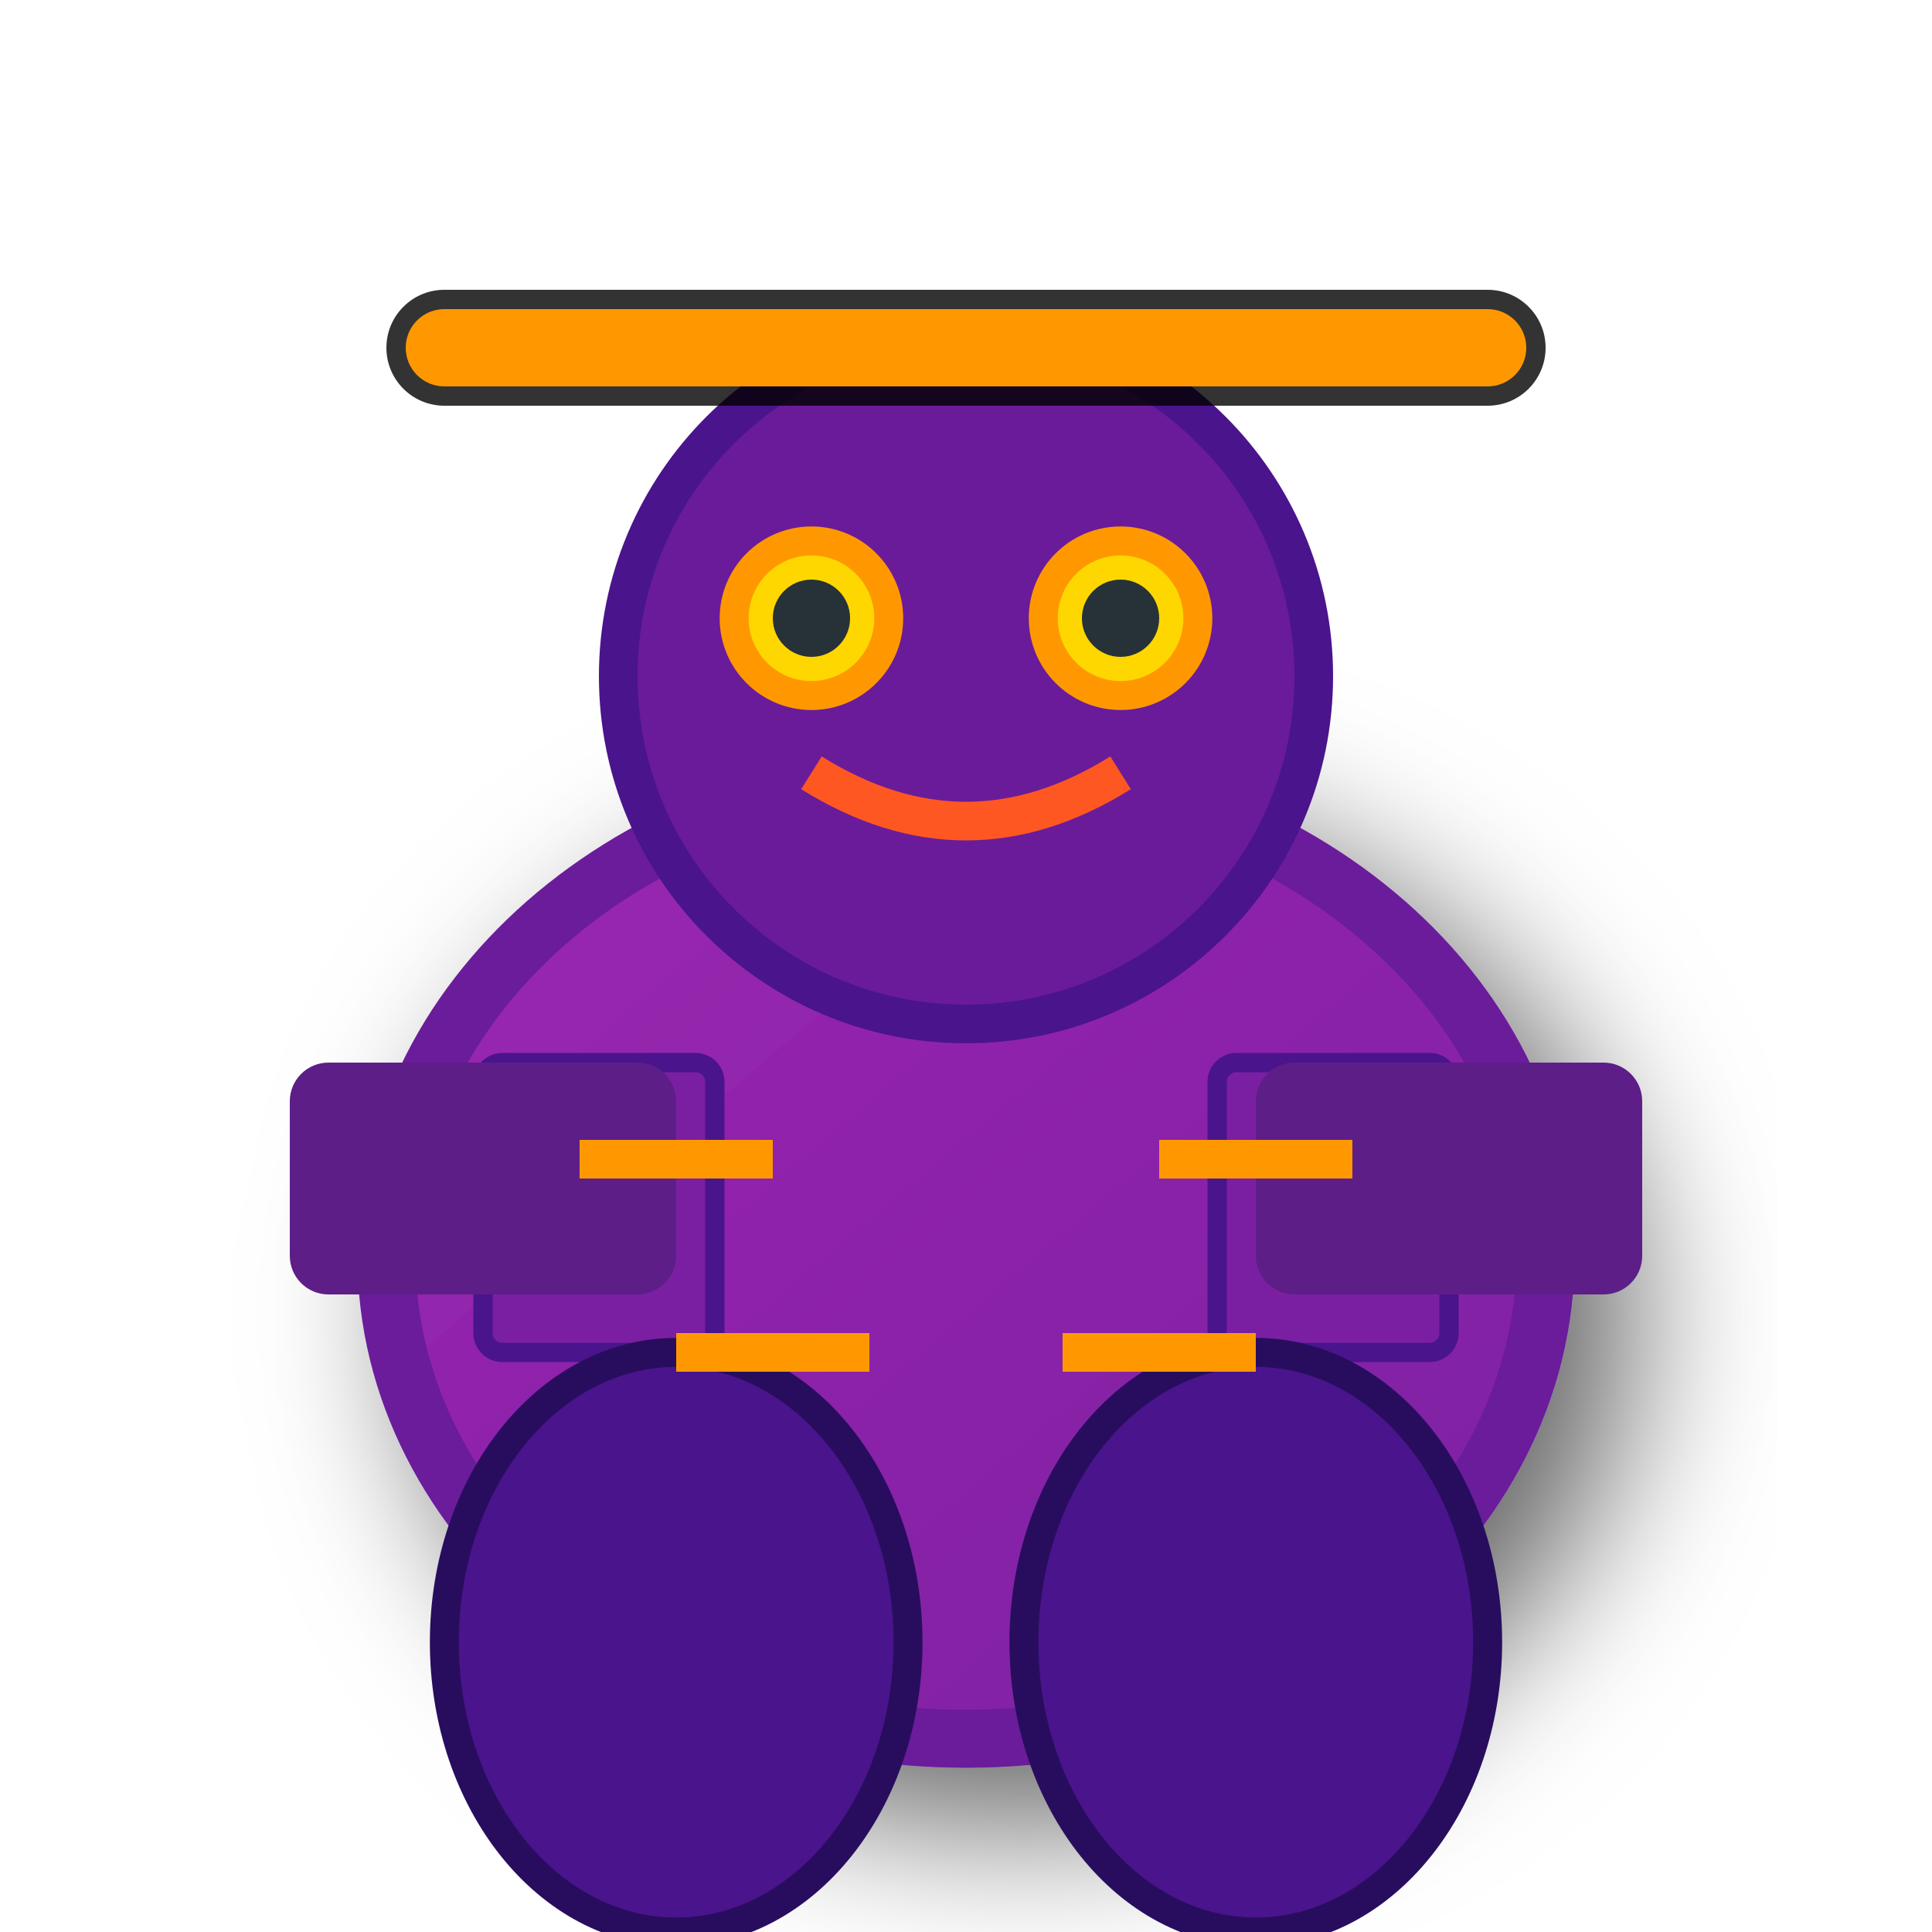
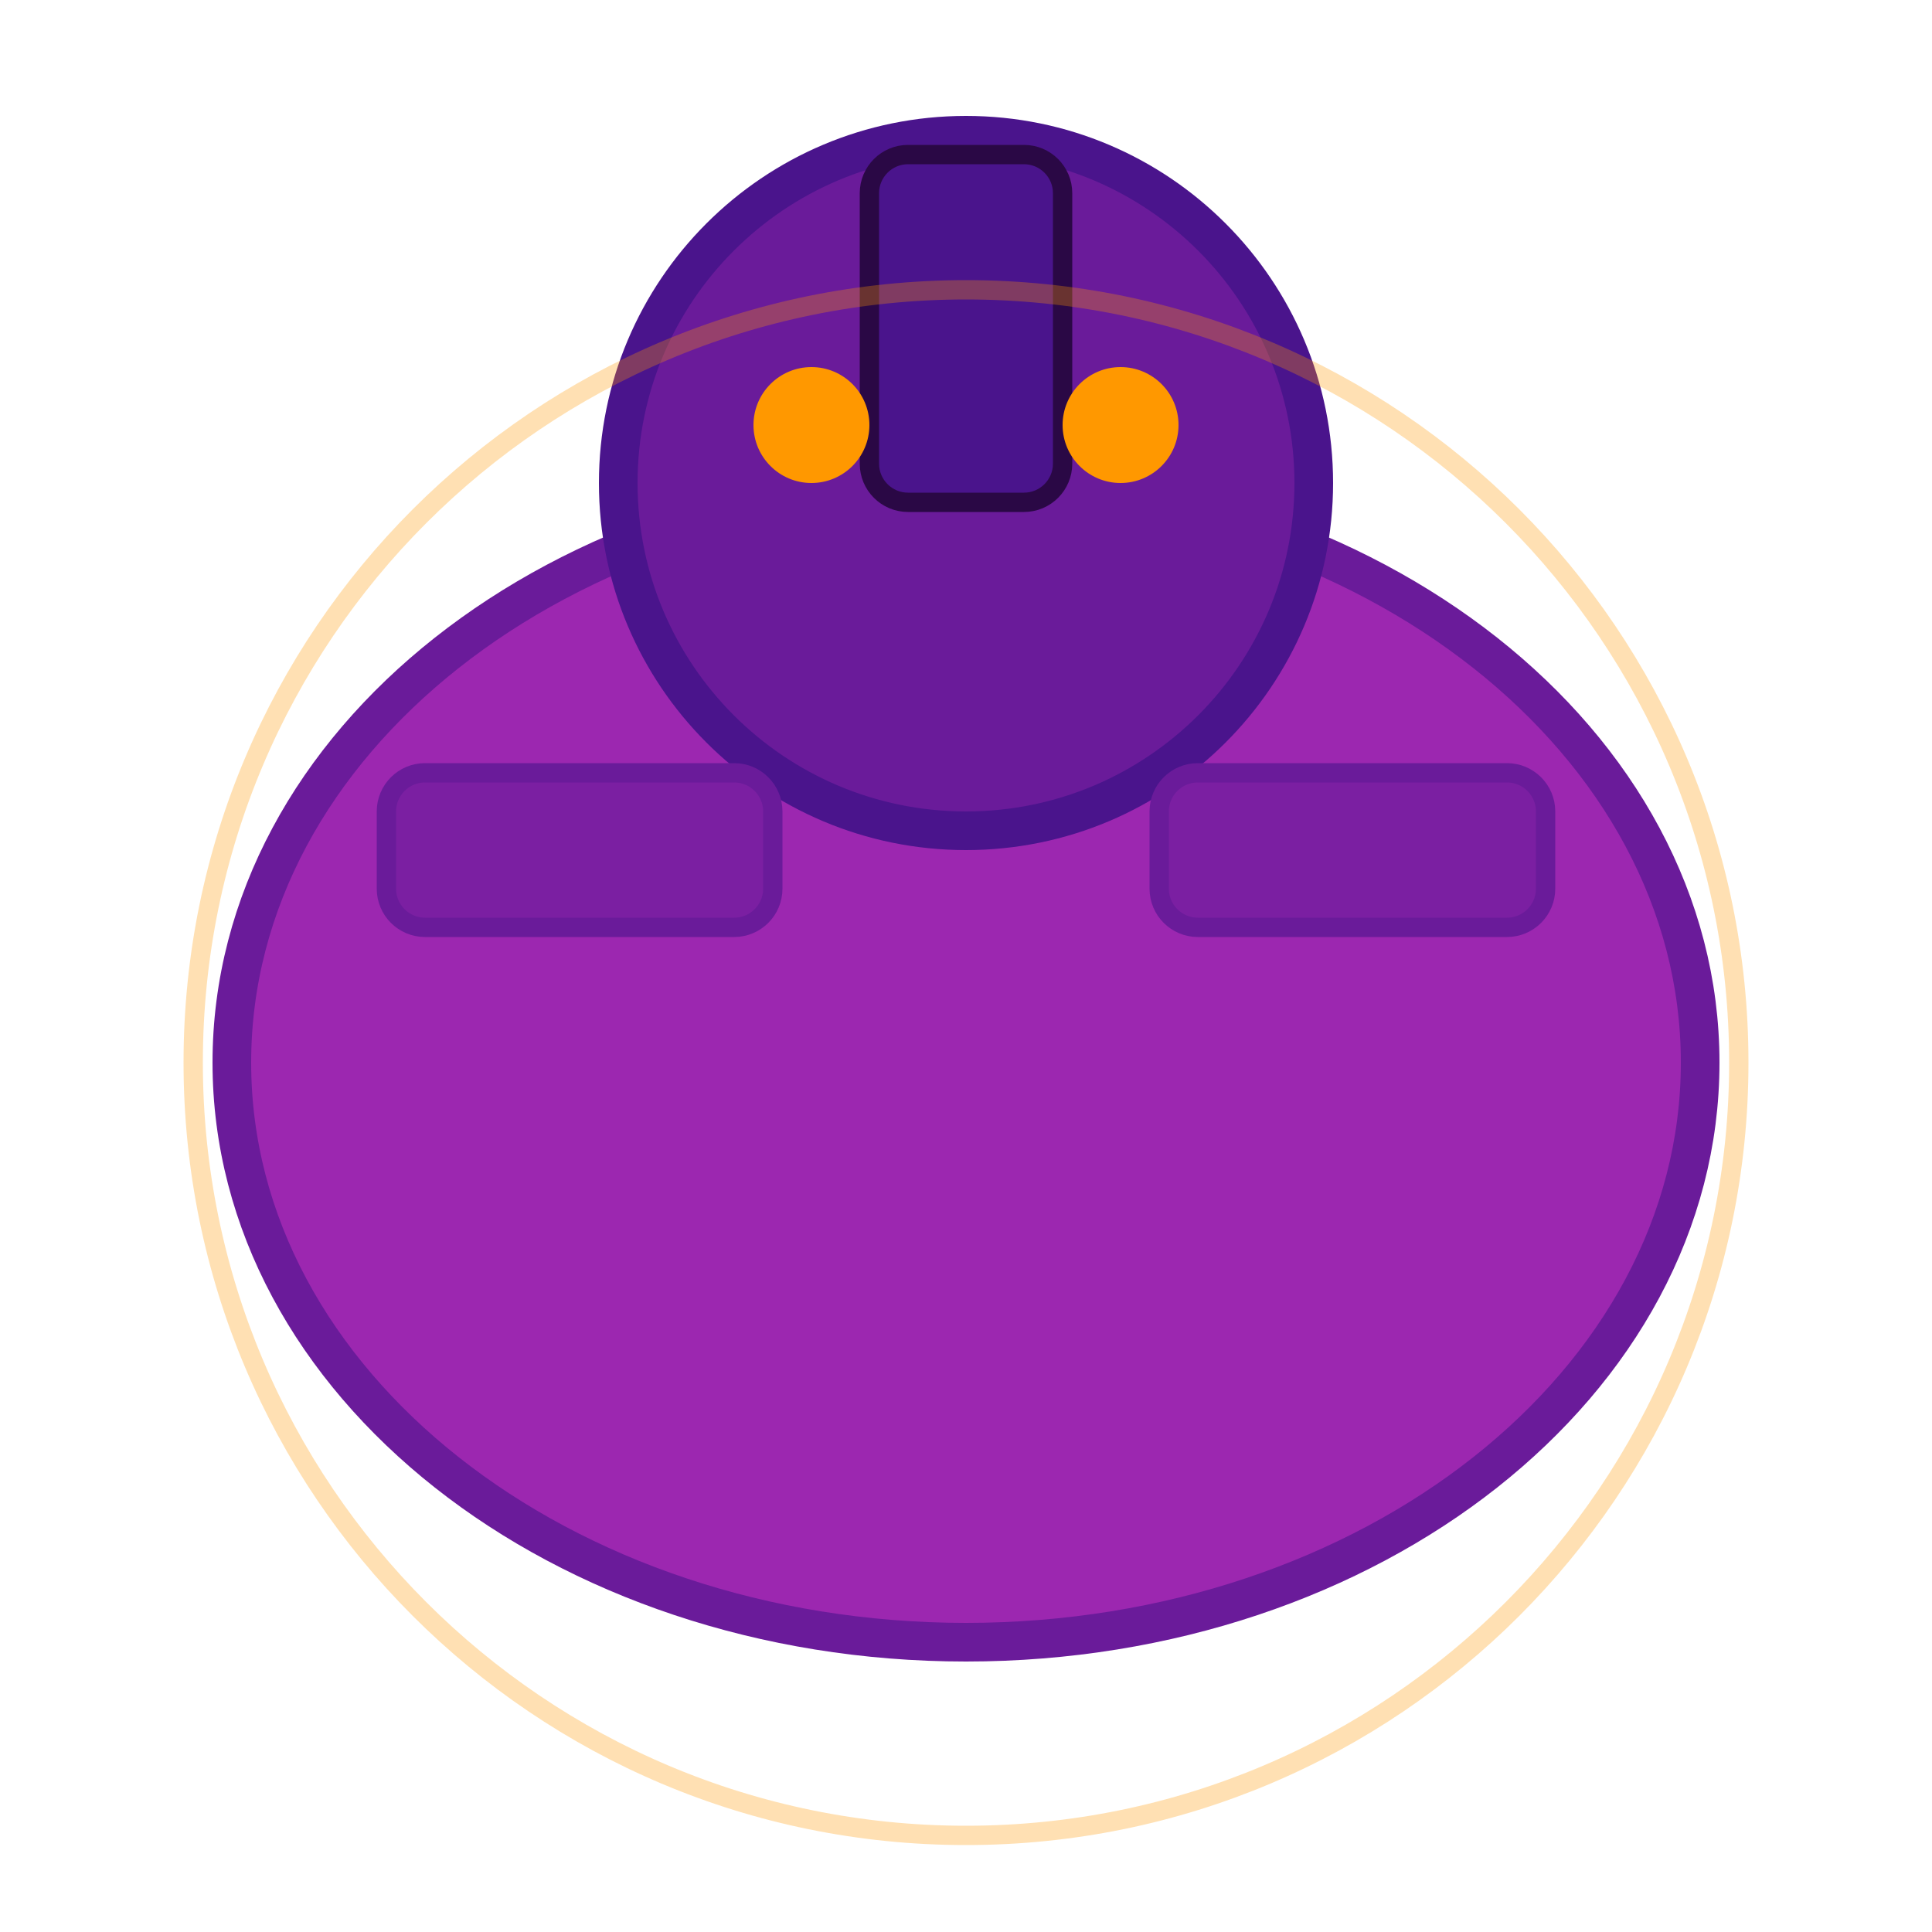
<svg xmlns="http://www.w3.org/2000/svg" viewBox="0 0 100 100">
-   <defs>
-     <linearGradient id="tankEnemyGradient" x1="0%" y1="0%" x2="100%" y2="100%">
-       <stop offset="0%" style="stop-color:#9C27B0" />
-       <stop offset="100%" style="stop-color:#7B1FA2" />
-     </linearGradient>
-     <filter id="tankEnemyShadow" x="-20%" y="-20%" width="140%" height="140%">
-       <feDropShadow dx="3" dy="3" stdDeviation="4" flood-color="rgba(0,0,0,0.6)" />
-     </filter>
-   </defs>
-   <ellipse cx="50" cy="65" rx="30" ry="25" fill="url(#tankEnemyGradient)" stroke="#6A1B9A" stroke-width="3" filter="url(#tankEnemyShadow)" />
-   <rect x="25" y="55" width="12" height="15" fill="#7B1FA2" stroke="#4A148C" stroke-width="1" rx="1" />
-   <rect x="63" y="55" width="12" height="15" fill="#7B1FA2" stroke="#4A148C" stroke-width="1" rx="1" />
-   <circle cx="50" cy="35" r="18" fill="#6A1B9A" stroke="#4A148C" stroke-width="2" />
-   <circle cx="42" cy="32" r="4" fill="#FFD700" stroke="#FF9800" stroke-width="1.5" />
-   <circle cx="58" cy="32" r="4" fill="#FFD700" stroke="#FF9800" stroke-width="1.5" />
-   <circle cx="42" cy="32" r="2" fill="#263238" />
-   <circle cx="58" cy="32" r="2" fill="#263238" />
-   <path d="M42 40 Q50 45 58 40" stroke="#FF5722" stroke-width="2" fill="none" />
-   <rect x="15" y="55" width="20" height="12" fill="#5D1E88" rx="2" />
-   <rect x="65" y="55" width="20" height="12" fill="#5D1E88" rx="2" />
-   <ellipse cx="35" cy="85" rx="12" ry="15" fill="#4A148C" stroke="#280D5F" stroke-width="1.5" />
-   <ellipse cx="65" cy="85" rx="12" ry="15" fill="#4A148C" stroke="#280D5F" stroke-width="1.5" />
-   <line x1="30" y1="60" x2="40" y2="60" stroke="#FF9800" stroke-width="2" />
-   <line x1="60" y1="60" x2="70" y2="60" stroke="#FF9800" stroke-width="2" />
-   <line x1="35" y1="70" x2="45" y2="70" stroke="#FF9800" stroke-width="2" />
-   <line x1="55" y1="70" x2="65" y2="70" stroke="#FF9800" stroke-width="2" />
-   <rect x="20" y="15" width="60" height="6" fill="#000" rx="3" opacity="0.8" />
-   <rect x="21" y="16" width="58" height="4" fill="#FF9800" rx="2" />
+   <ellipse cx="50" cy="55" rx="38" ry="30" fill="#9C27B0" stroke="#6A1B9A" stroke-width="2" />
+   <circle cx="50" cy="25" r="18" fill="#6A1B9A" stroke="#4A148C" stroke-width="2" />
+   <rect x="45" y="8" width="10" height="18" rx="2" fill="#4A148C" stroke="#2A0845" stroke-width="1" />
+   <circle cx="42" cy="22" r="3" fill="#FF9800" />
+   <circle cx="58" cy="22" r="3" fill="#FF9800" />
+   <rect x="20" y="40" width="20" height="8" fill="#7B1FA2" stroke="#6A1B9A" stroke-width="1" rx="2" />
+   <rect x="60" y="40" width="20" height="8" fill="#7B1FA2" stroke="#6A1B9A" stroke-width="1" rx="2" />
+   <circle cx="50" cy="55" r="40" fill="none" stroke="#FF9800" stroke-width="1" opacity="0.3" />
</svg>
